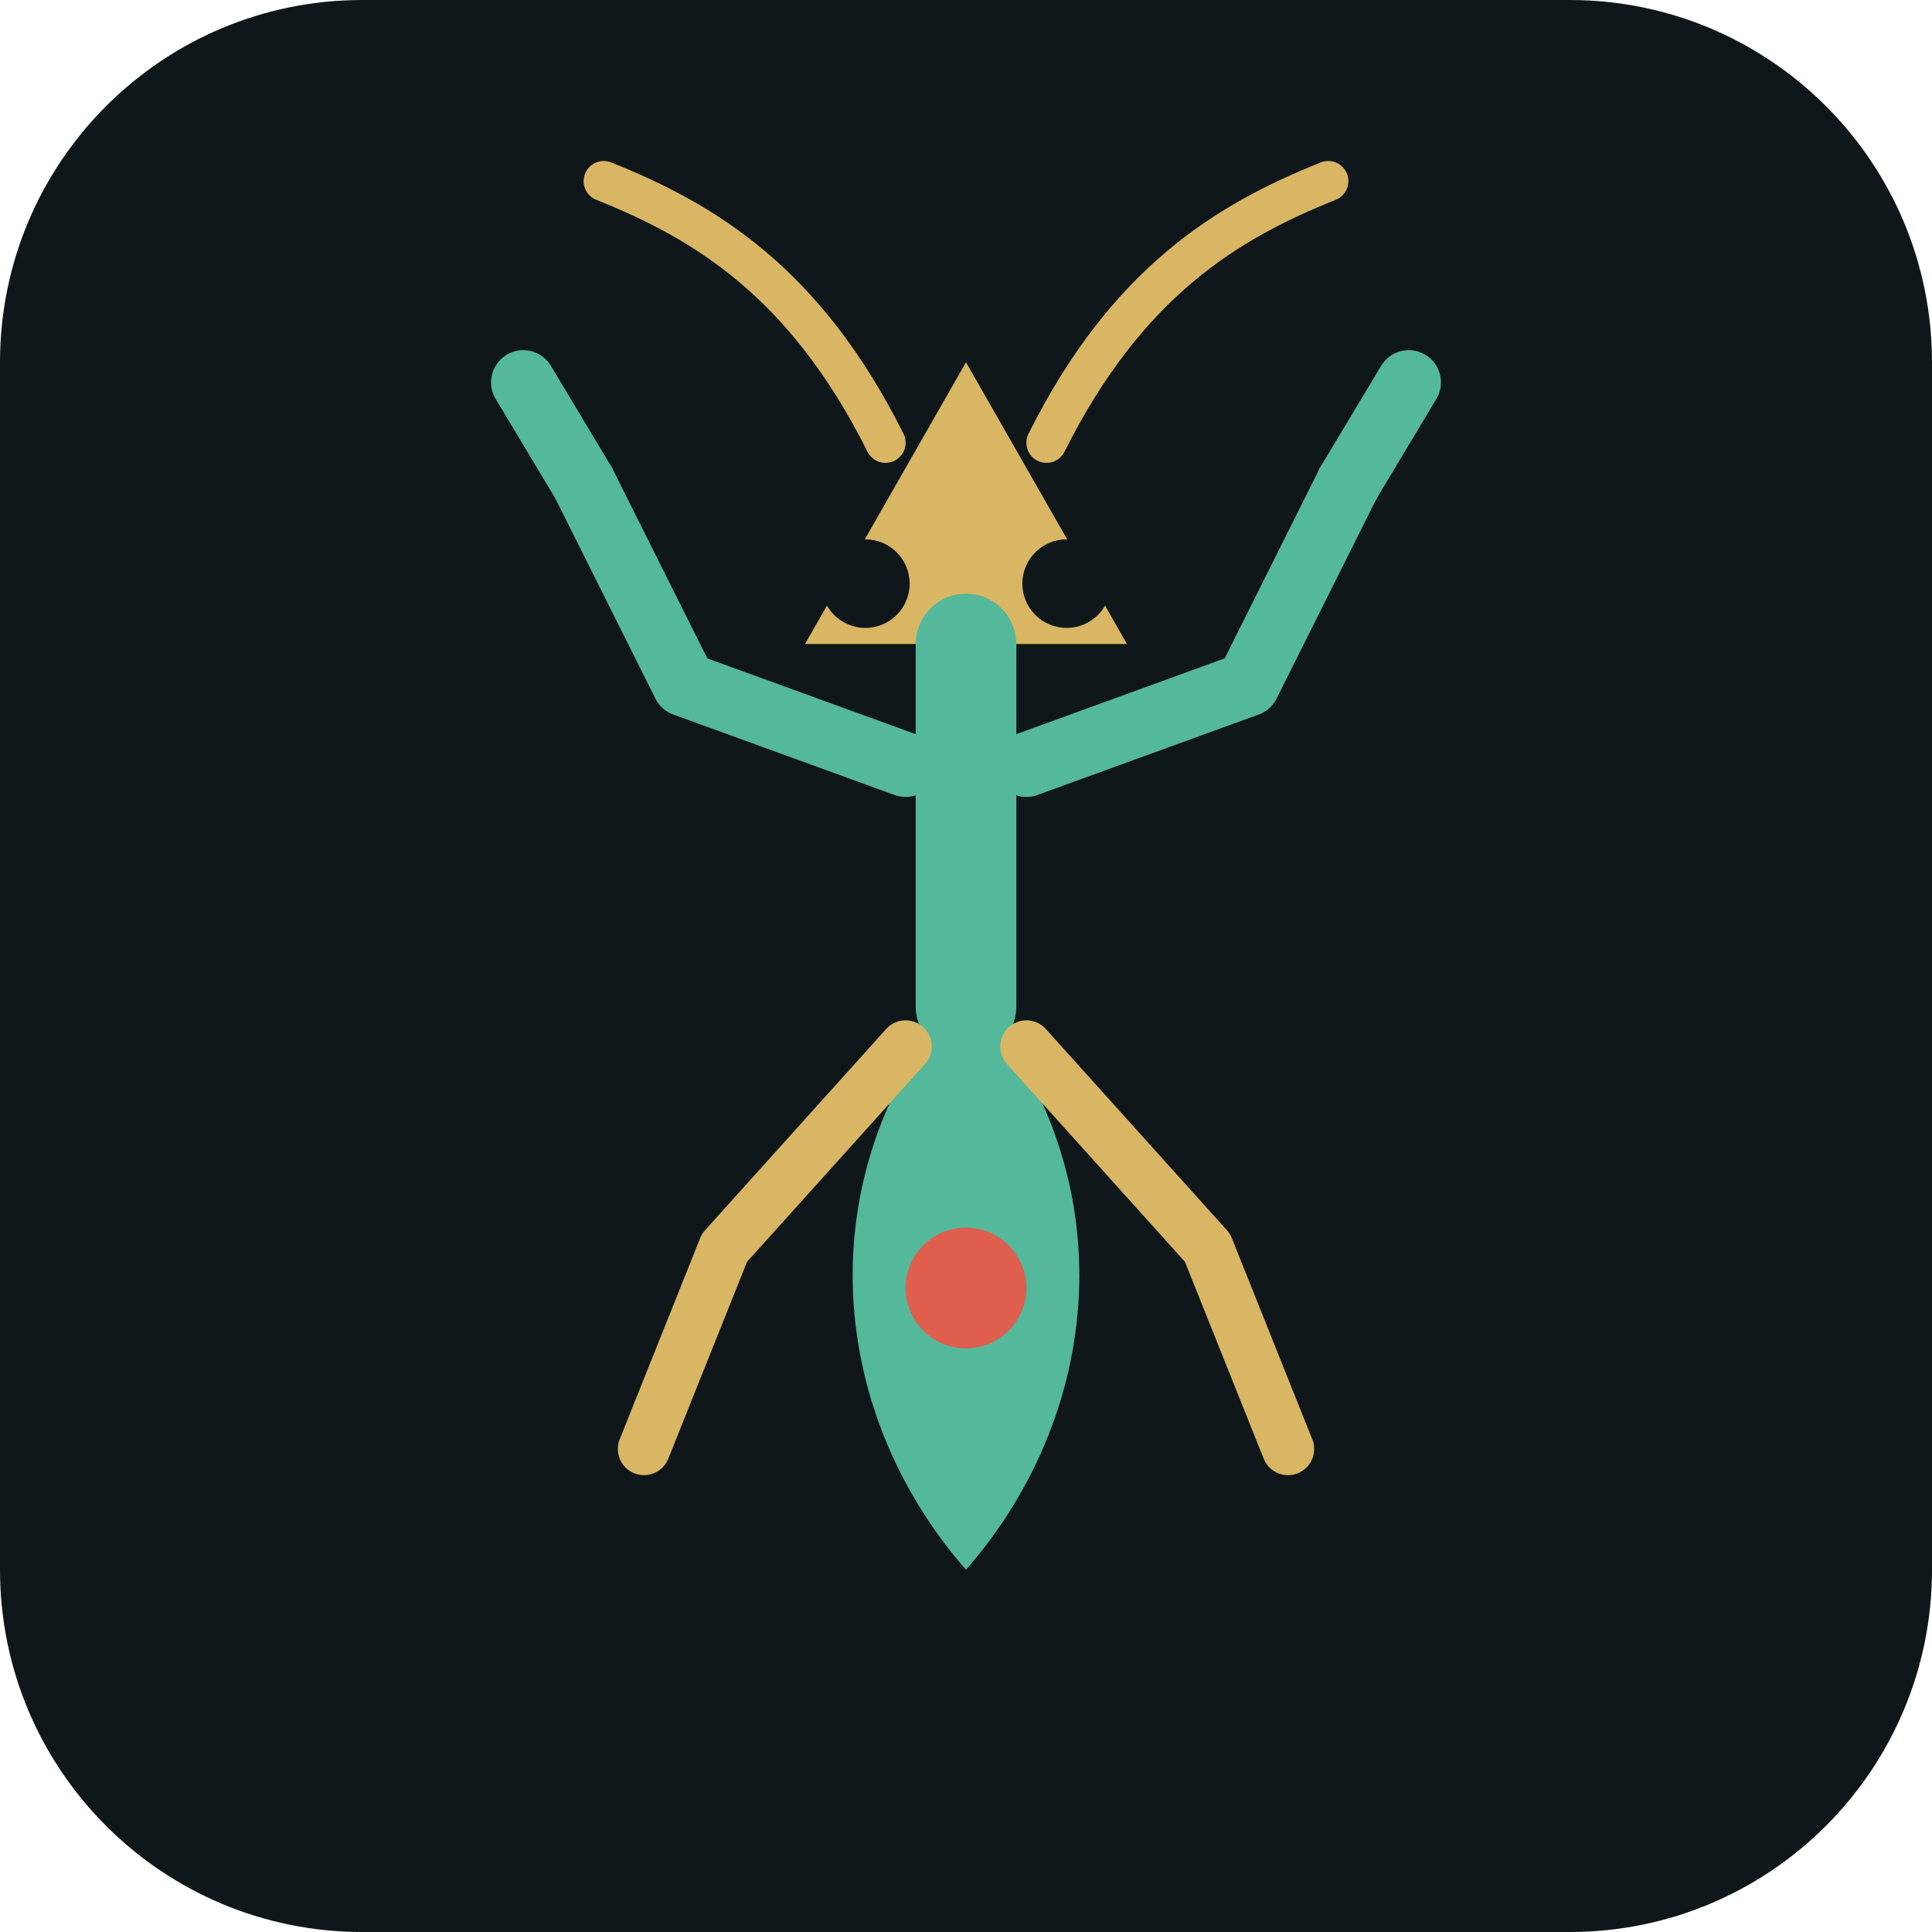
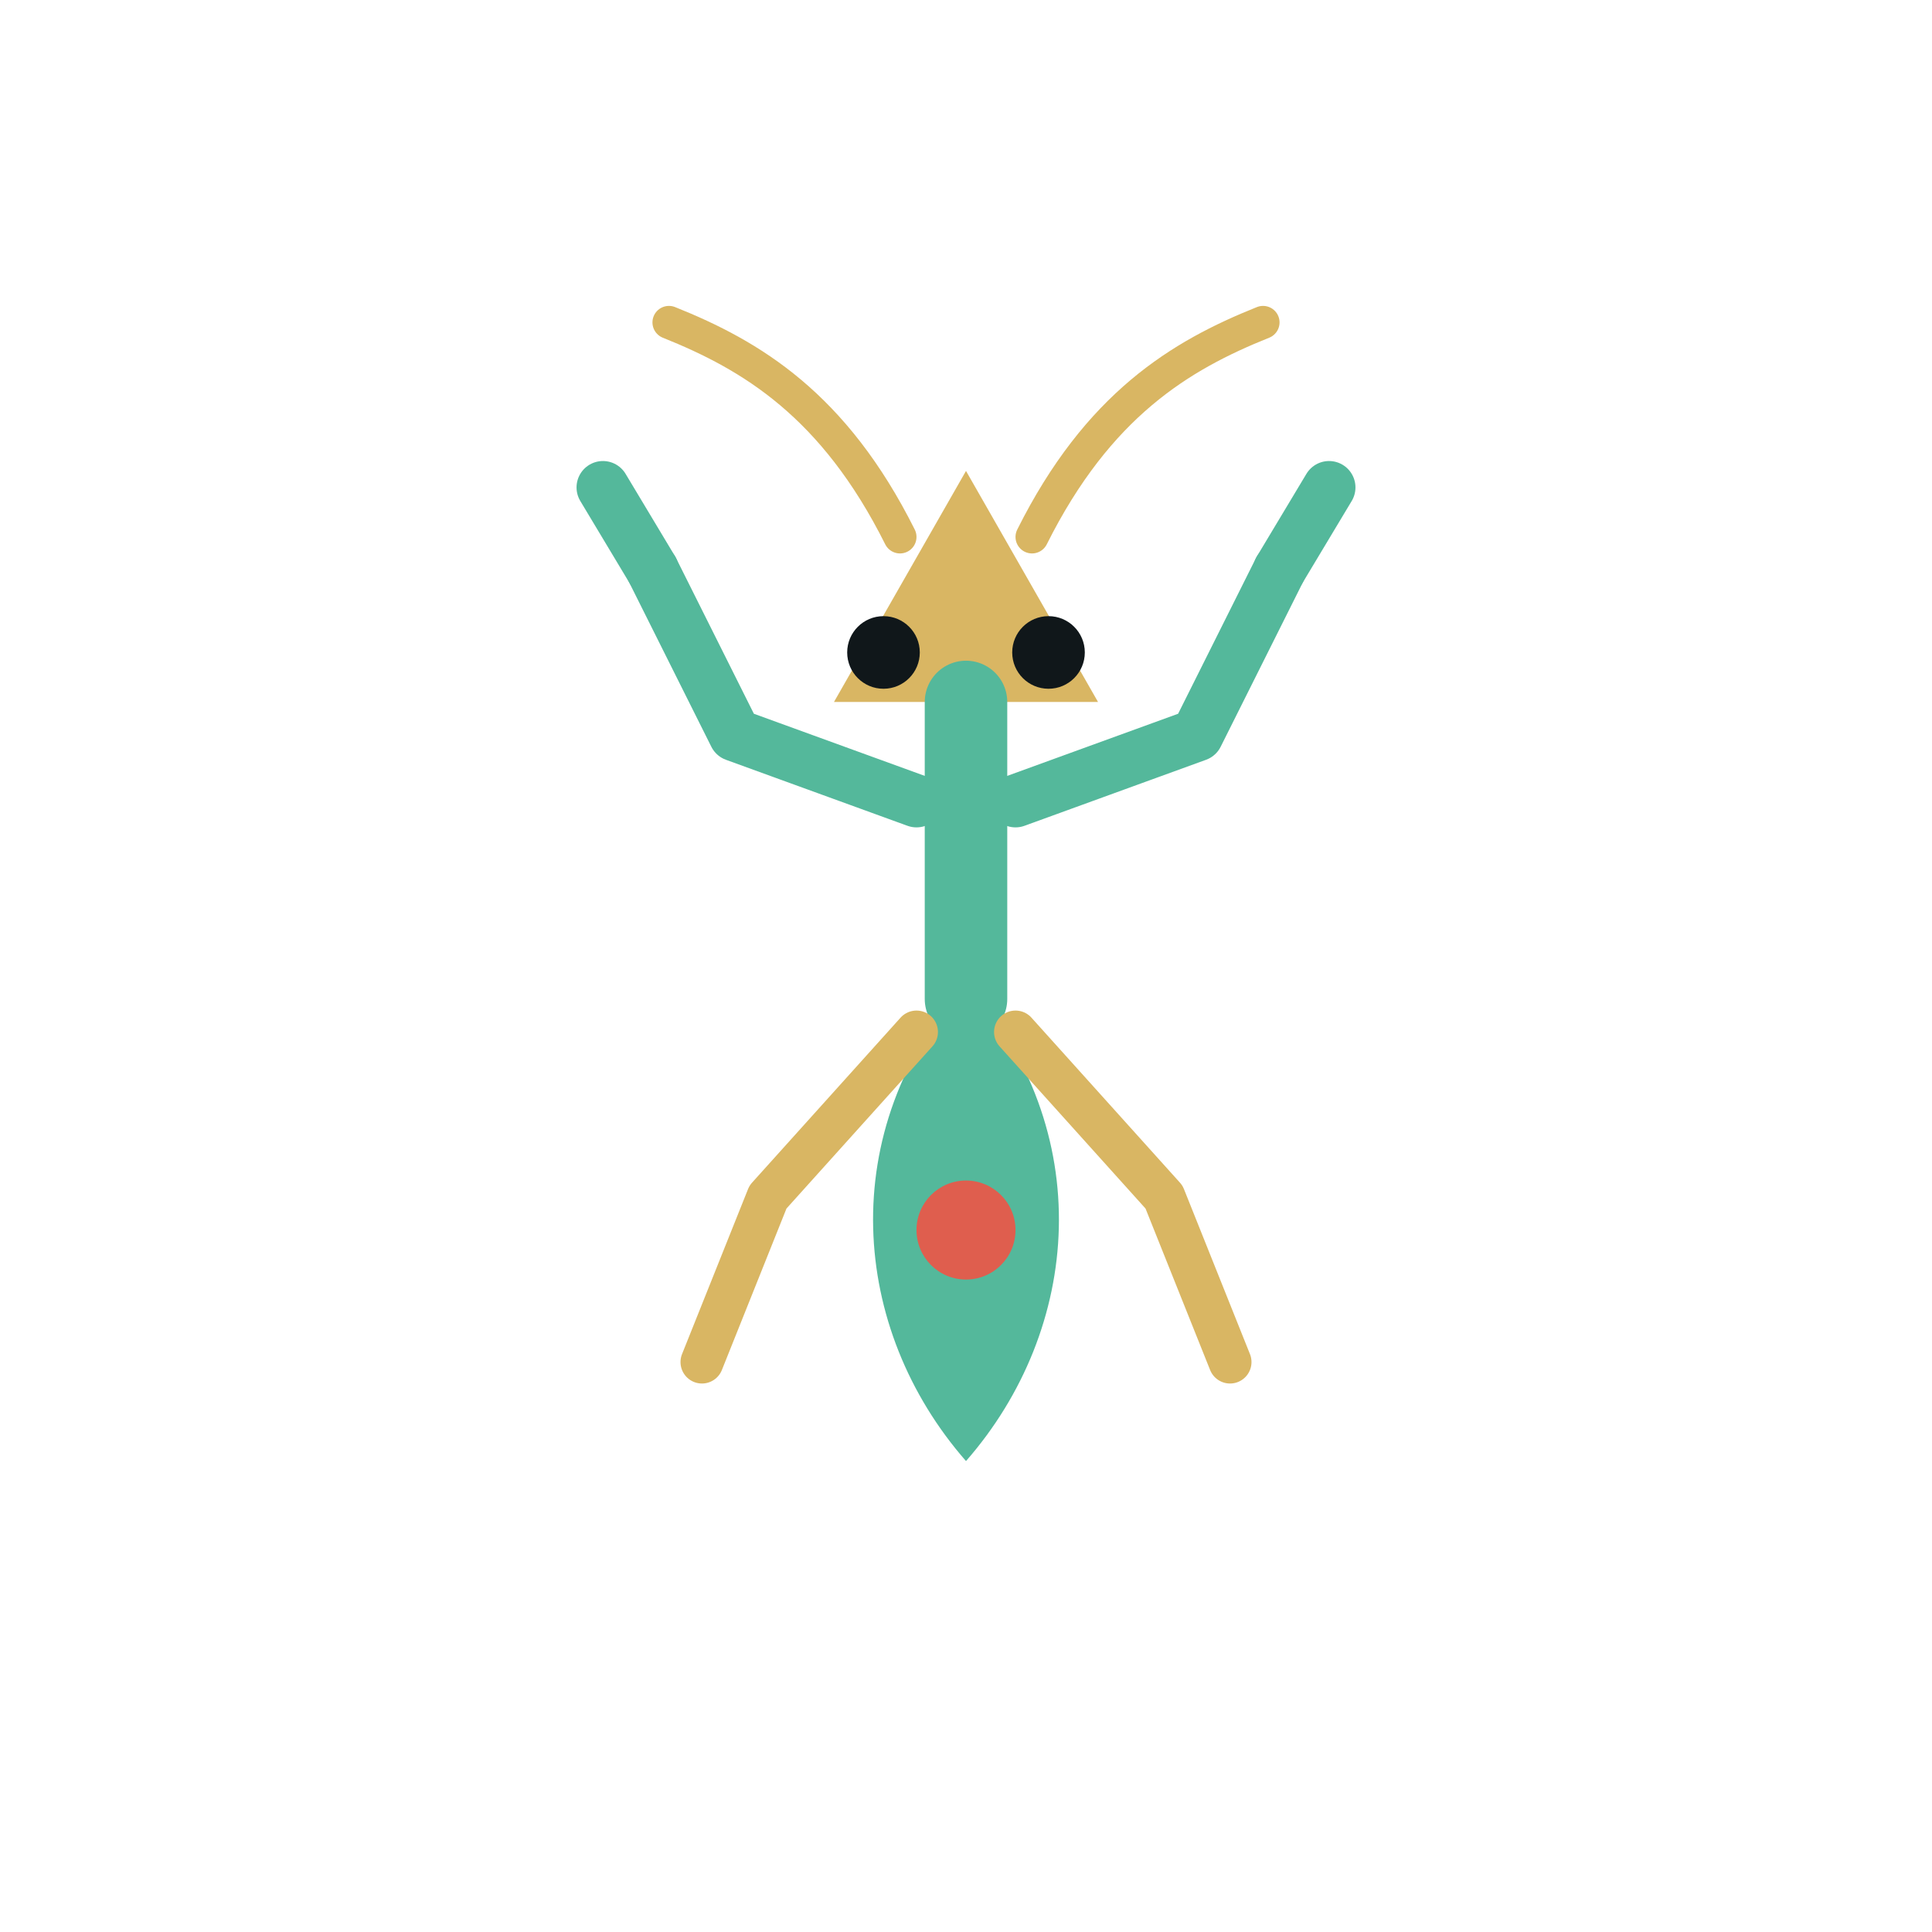
<svg xmlns="http://www.w3.org/2000/svg" viewBox="0 0 96 96" role="img" aria-label="虫珀·拒斧">
-   <rect width="96" height="96" rx="18" fill="#10171a" />
-   <path d="M44 22 C40 14 35 11 30 9" stroke="#d9b663" stroke-width="2" fill="none" stroke-linecap="round" />
-   <path d="M52 22 C56 14 61 11 66 9" stroke="#d9b663" stroke-width="2" fill="none" stroke-linecap="round" />
-   <path d="M48 18 L56 32 L40 32 Z" fill="#d9b663" />
-   <circle cx="43" cy="29" r="2.2" fill="#10171a" />
-   <circle cx="53" cy="29" r="2.2" fill="#10171a" />
-   <path d="M48 32 V50" stroke="#54b89b" stroke-width="5" stroke-linecap="round" />
-   <path d="M48 49 C56 58 55 70 48 78 C41 70 40 58 48 49 Z" fill="#54b89b" />
-   <g stroke="#54b89b" stroke-width="3.2" fill="none" stroke-linecap="round" stroke-linejoin="round">
-     <path d="M45 38 L34 34 L29 24" />
-     <path d="M29 24 L26 19" />
-     <path d="M51 38 L62 34 L67 24" />
-     <path d="M67 24 L70 19" />
+   <g transform="translate(48 48) scale(0.82) translate(-48 -48)">
+     <path d="M44 22 C40 14 35 11 30 9" stroke="#d9b663" stroke-width="2" fill="none" stroke-linecap="round" />
+     <path d="M52 22 C56 14 61 11 66 9" stroke="#d9b663" stroke-width="2" fill="none" stroke-linecap="round" />
+     <path d="M48 18 L56 32 L40 32 Z" fill="#d9b663" />
+     <circle cx="43" cy="29" r="2.2" fill="#10171a" />
+     <circle cx="53" cy="29" r="2.2" fill="#10171a" />
+     <path d="M48 32 V50" stroke="#54b89b" stroke-width="5" stroke-linecap="round" />
+     <path d="M48 49 C56 58 55 70 48 78 C41 70 40 58 48 49 Z" fill="#54b89b" />
+     <g stroke="#54b89b" stroke-width="3.2" fill="none" stroke-linecap="round" stroke-linejoin="round">
+       <path d="M45 38 L34 34 L29 24" />
+       <path d="M29 24 L26 19" />
+       <path d="M51 38 L62 34 L67 24" />
+       <path d="M67 24 L70 19" />
+     </g>
+     <g stroke="#d9b663" stroke-width="2.6" fill="none" stroke-linecap="round" stroke-linejoin="round">
+       <path d="M45 52 L36 62 L32 72" />
+       <path d="M51 52 L60 62 L64 72" />
+     </g>
+     <circle cx="48" cy="64" r="3" fill="#df5e4e" />
  </g>
-   <g stroke="#d9b663" stroke-width="2.6" fill="none" stroke-linecap="round" stroke-linejoin="round">
-     <path d="M45 52 L36 62 L32 72" />
-     <path d="M51 52 L60 62 L64 72" />
-   </g>
-   <circle cx="48" cy="64" r="3" fill="#df5e4e" />
</svg>
